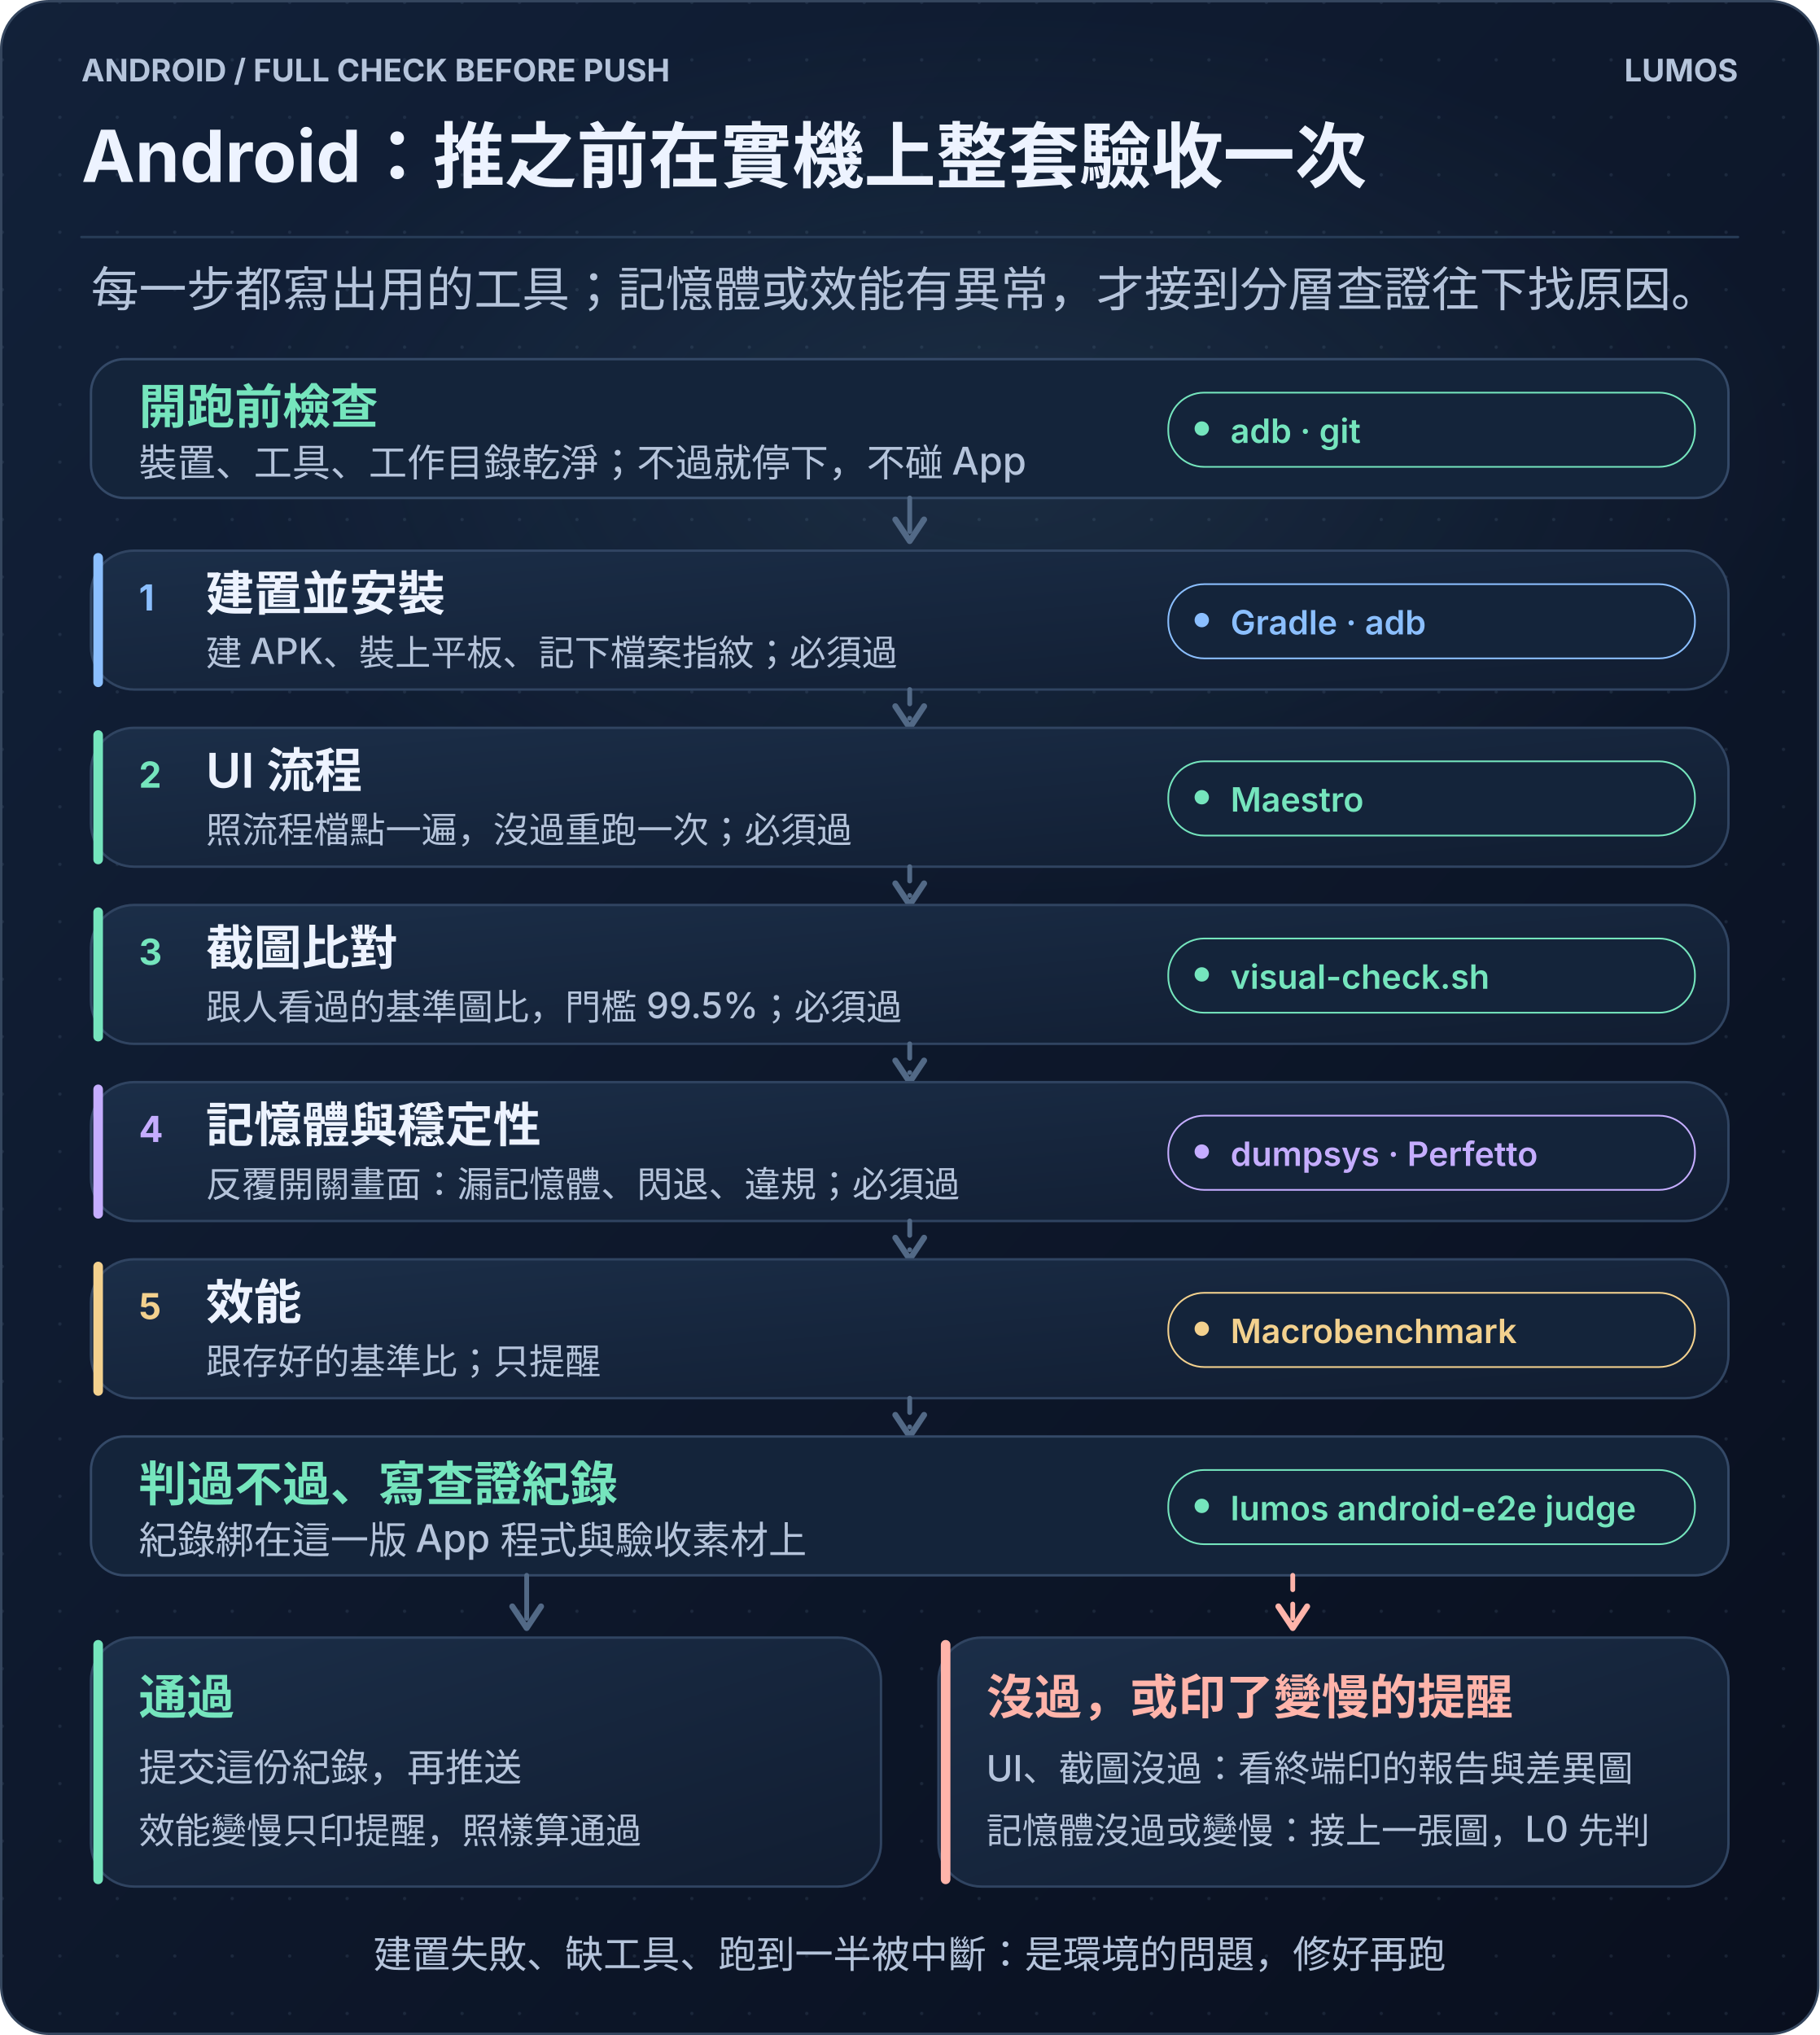
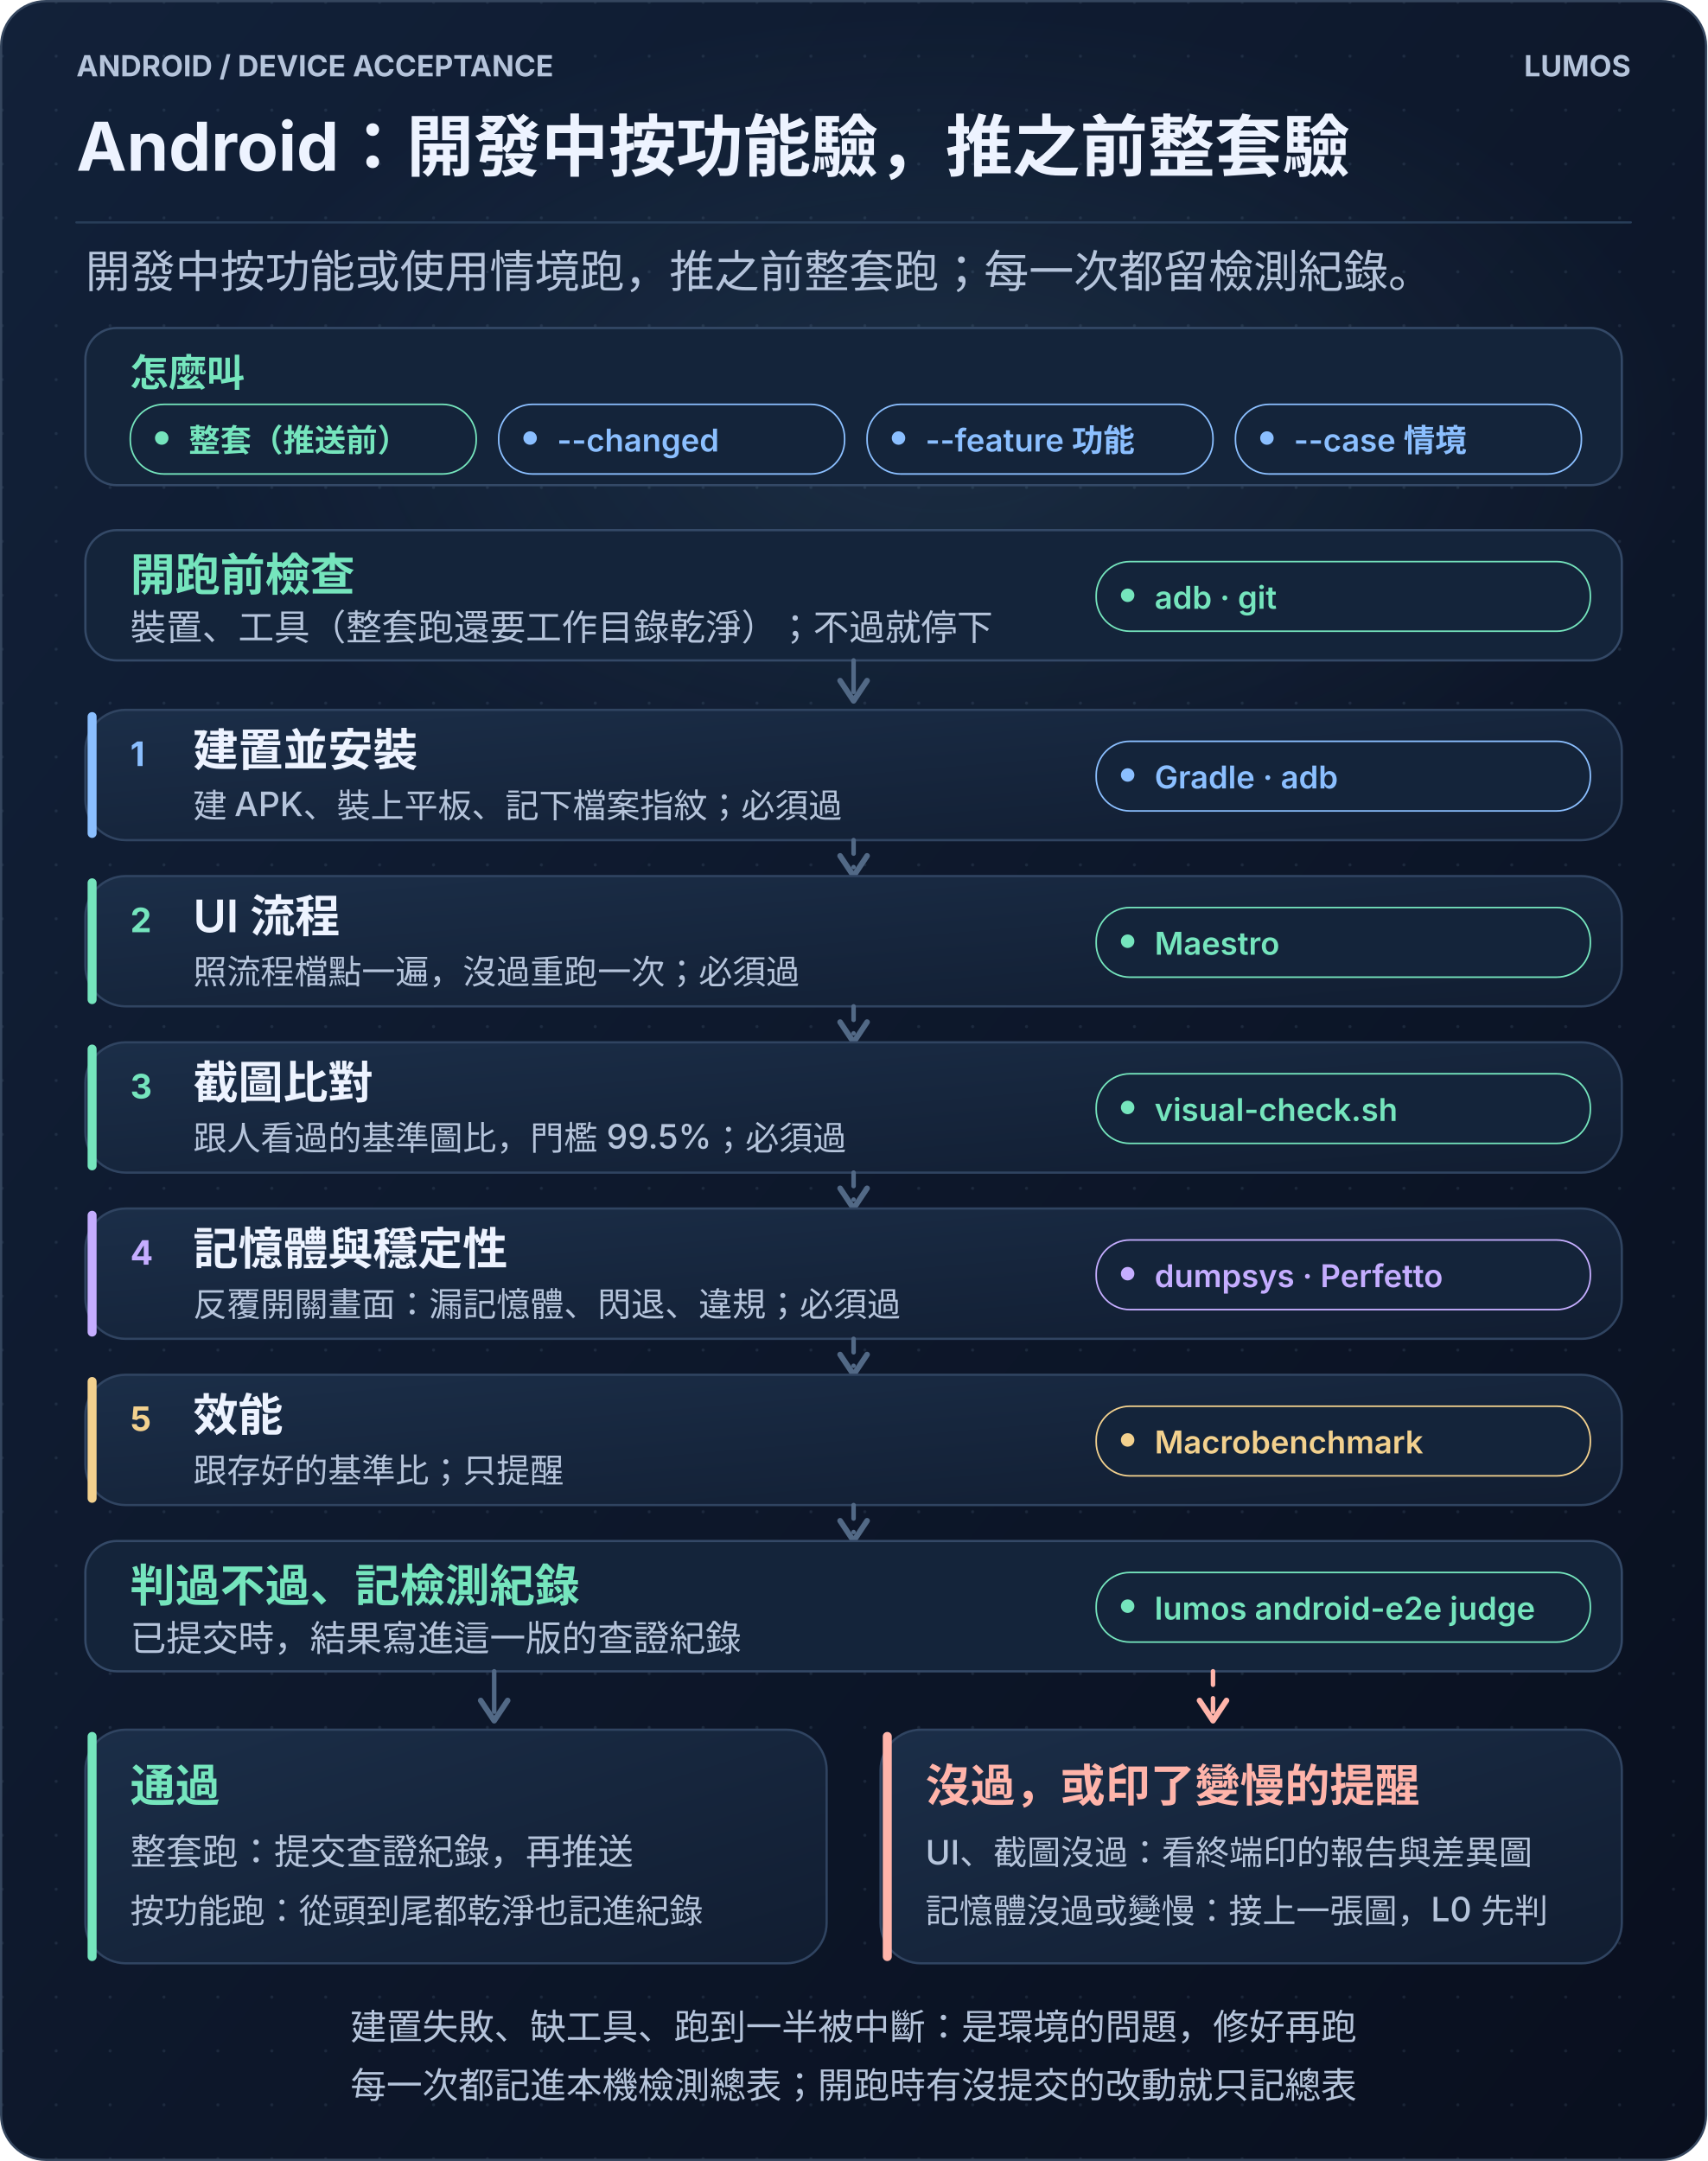
- <svg xmlns="http://www.w3.org/2000/svg" width="760" height="850" viewBox="0 0 760 850" role="img" aria-labelledby="title desc">
+ <svg xmlns="http://www.w3.org/2000/svg" width="760" height="962" viewBox="0 0 760 962" role="img" aria-labelledby="title desc">
  <defs>
    <linearGradient id="bg" x1="0" y1="0" x2="1" y2="1">
      <stop stop-color="#122139" />
      <stop offset="1" stop-color="#090f1e" />
    </linearGradient>
    <linearGradient id="panel" x1="0" y1="0" x2="1" y2="1">
      <stop stop-color="#1b2e48" />
      <stop offset="1" stop-color="#111d31" />
    </linearGradient>
    <radialGradient id="halo">
      <stop stop-color="#73b8d7" stop-opacity=".12" />
      <stop offset="1" stop-color="#73b8d7" stop-opacity="0" />
    </radialGradient>
    <pattern id="grid" width="24" height="24" patternUnits="userSpaceOnUse">
      <circle cx="1" cy="1" r=".7" fill="#718da9" opacity=".15" />
    </pattern>
  </defs>
-   <rect x=".5" y=".5" width="759" height="849" rx="20" fill="url(#bg)" stroke="#35465e" />
-   <rect x="1" y="1" width="758" height="848" rx="20" fill="url(#grid)" />
+   <rect x=".5" y=".5" width="759" height="961" rx="20" fill="url(#bg)" stroke="#35465e" />
+   <rect x="1" y="1" width="758" height="960" rx="20" fill="url(#grid)" />
  <ellipse cx="420" cy="190" rx="335" ry="185" fill="url(#halo)" />
  <g font-family="Inter, 'PingFang TC', 'Noto Sans TC', 'Microsoft JhengHei', system-ui, sans-serif">
-     <text x="34" y="34" font-size="13" fill="#b5c4db" text-anchor="start" font-weight="650">ANDROID / FULL CHECK BEFORE PUSH</text>
-     <text x="34" y="76" font-size="30" fill="#edf3ff" text-anchor="start" font-weight="650">Android：推之前在實機上整套驗收一次</text>
+     <text x="34" y="34" font-size="13" fill="#b5c4db" text-anchor="start" font-weight="650">ANDROID / DEVICE ACCEPTANCE</text>
+     <text x="34" y="76" font-size="30" fill="#edf3ff" text-anchor="start" font-weight="650">Android：開發中按功能驗，推之前整套驗</text>
    <path d="M34 99H726" fill="none" stroke="#283d58" stroke-width="1" stroke-linecap="round" stroke-linejoin="round" />
    <text x="726" y="34" font-size="13" fill="#b5c4db" text-anchor="end" font-weight="650">LUMOS</text>
-     <text x="38" y="128" font-size="20" fill="#b5c4db" text-anchor="start" font-weight="450">每一步都寫出用的工具；記憶體或效能有異常，才接到分層查證往下找原因。</text>
-     <g data-kind="android-e2e-preflight">
-       <rect x="38" y="150" width="684" height="58" rx="14" fill="#14243a" stroke="#344967" stroke-width="1" />
-       <text x="58" y="177" font-size="20" fill="#75e5bd" text-anchor="start" font-weight="650">開跑前檢查</text>
-       <text x="58" y="199" font-size="16" fill="#b5c4db" text-anchor="start" font-weight="450">裝置、工具、工作目錄乾淨；不過就停下，不碰 App</text>
-       <rect x="488" y="164" width="220" height="31" rx="15" fill="#14243a" stroke="#75e5bd" stroke-width="0.7" />
-       <circle cx="502" cy="179" r="3" fill="#75e5bd" stroke="none" stroke-width="1" />
-       <text x="514" y="185" font-size="14" fill="#75e5bd" text-anchor="start" font-weight="600">adb · git</text>
+     <text x="38" y="128" font-size="20" fill="#b5c4db" text-anchor="start" font-weight="450">開發中按功能或使用情境跑，推之前整套跑；每一次都留檢測紀錄。</text>
+     <g data-kind="android-e2e-invoke">
+       <rect x="38" y="146" width="684" height="70" rx="14" fill="#14243a" stroke="#344967" stroke-width="1" />
+       <text x="58" y="172" font-size="17" fill="#75e5bd" text-anchor="start" font-weight="650">怎麼叫</text>
+       <rect x="58" y="180" width="154" height="31" rx="15" fill="#14243a" stroke="#75e5bd" stroke-width="0.7" />
+       <circle cx="72" cy="195" r="3" fill="#75e5bd" stroke="none" stroke-width="1" />
+       <text x="84" y="201" font-size="14" fill="#75e5bd" text-anchor="start" font-weight="600">整套（推送前）</text>
+       <rect x="222" y="180" width="154" height="31" rx="15" fill="#14243a" stroke="#8bbfff" stroke-width="0.7" />
+       <circle cx="236" cy="195" r="3" fill="#8bbfff" stroke="none" stroke-width="1" />
+       <text x="248" y="201" font-size="14" fill="#8bbfff" text-anchor="start" font-weight="600">--changed</text>
+       <rect x="386" y="180" width="154" height="31" rx="15" fill="#14243a" stroke="#8bbfff" stroke-width="0.7" />
+       <circle cx="400" cy="195" r="3" fill="#8bbfff" stroke="none" stroke-width="1" />
+       <text x="412" y="201" font-size="14" fill="#8bbfff" text-anchor="start" font-weight="600">--feature 功能</text>
+       <rect x="550" y="180" width="154" height="31" rx="15" fill="#14243a" stroke="#8bbfff" stroke-width="0.7" />
+       <circle cx="564" cy="195" r="3" fill="#8bbfff" stroke="none" stroke-width="1" />
+       <text x="576" y="201" font-size="14" fill="#8bbfff" text-anchor="start" font-weight="600">--case 情境</text>
    </g>
-     <path d="M380 208V222" fill="none" stroke="#526986" stroke-width="2" stroke-linecap="round" stroke-linejoin="round" />
-     <polyline points="374,217 380,226 386,217" fill="none" stroke="#526986" stroke-width="2.5" stroke-linecap="round" stroke-linejoin="round" />
-     <g data-kind="android-e2e-step" data-step="1">
-       <rect x="38" y="230" width="684" height="58" rx="18" fill="url(#panel)" stroke="#304461" stroke-width="1" />
-       <rect x="39" y="231" width="4" height="56" rx="2" fill="#8bbfff" stroke="none" stroke-width="1" />
-       <text x="58" y="255" font-size="15" fill="#8bbfff" text-anchor="start" font-weight="700">1</text>
-       <text x="86" y="255" font-size="20" fill="#edf3ff" text-anchor="start" font-weight="600">建置並安裝</text>
-       <text x="86" y="278" font-size="15" fill="#b5c4db" text-anchor="start" font-weight="450">建 APK、裝上平板、記下檔案指紋；必須過</text>
-       <rect x="488" y="244" width="220" height="31" rx="15" fill="#14243a" stroke="#8bbfff" stroke-width="0.7" />
-       <circle cx="502" cy="259" r="3" fill="#8bbfff" stroke="none" stroke-width="1" />
-       <text x="514" y="265" font-size="14" fill="#8bbfff" text-anchor="start" font-weight="600">Gradle · adb</text>
+     <g transform="translate(0,86)">
+       <g data-kind="android-e2e-preflight">
+         <rect x="38" y="150" width="684" height="58" rx="14" fill="#14243a" stroke="#344967" stroke-width="1" />
+         <text x="58" y="177" font-size="20" fill="#75e5bd" text-anchor="start" font-weight="650">開跑前檢查</text>
+         <text x="58" y="199" font-size="16" fill="#b5c4db" text-anchor="start" font-weight="450">裝置、工具（整套跑還要工作目錄乾淨）；不過就停下</text>
+         <rect x="488" y="164" width="220" height="31" rx="15" fill="#14243a" stroke="#75e5bd" stroke-width="0.7" />
+         <circle cx="502" cy="179" r="3" fill="#75e5bd" stroke="none" stroke-width="1" />
+         <text x="514" y="185" font-size="14" fill="#75e5bd" text-anchor="start" font-weight="600">adb · git</text>
+       </g>
+       <path d="M380 208V222" fill="none" stroke="#526986" stroke-width="2" stroke-linecap="round" stroke-linejoin="round" />
+       <polyline points="374,217 380,226 386,217" fill="none" stroke="#526986" stroke-width="2.5" stroke-linecap="round" stroke-linejoin="round" />
+       <g data-kind="android-e2e-step" data-step="1">
+         <rect x="38" y="230" width="684" height="58" rx="18" fill="url(#panel)" stroke="#304461" stroke-width="1" />
+         <rect x="39" y="231" width="4" height="56" rx="2" fill="#8bbfff" stroke="none" stroke-width="1" />
+         <text x="58" y="255" font-size="15" fill="#8bbfff" text-anchor="start" font-weight="700">1</text>
+         <text x="86" y="255" font-size="20" fill="#edf3ff" text-anchor="start" font-weight="600">建置並安裝</text>
+         <text x="86" y="278" font-size="15" fill="#b5c4db" text-anchor="start" font-weight="450">建 APK、裝上平板、記下檔案指紋；必須過</text>
+         <rect x="488" y="244" width="220" height="31" rx="15" fill="#14243a" stroke="#8bbfff" stroke-width="0.7" />
+         <circle cx="502" cy="259" r="3" fill="#8bbfff" stroke="none" stroke-width="1" />
+         <text x="514" y="265" font-size="14" fill="#8bbfff" text-anchor="start" font-weight="600">Gradle · adb</text>
+       </g>
+       <path d="M380 288V300" fill="none" stroke="#526986" stroke-width="2" stroke-linecap="round" stroke-linejoin="round" stroke-dasharray="6 6">
+         <animate attributeName="stroke-dashoffset" values="0;-40" dur="2s" repeatCount="indefinite" />
+       </path>
+       <polyline points="374,295 380,304 386,295" fill="none" stroke="#526986" stroke-width="2.5" stroke-linecap="round" stroke-linejoin="round" />
+       <g data-kind="android-e2e-step" data-step="2">
+         <rect x="38" y="304" width="684" height="58" rx="18" fill="url(#panel)" stroke="#304461" stroke-width="1" />
+         <rect x="39" y="305" width="4" height="56" rx="2" fill="#75e5bd" stroke="none" stroke-width="1" />
+         <text x="58" y="329" font-size="15" fill="#75e5bd" text-anchor="start" font-weight="700">2</text>
+         <text x="86" y="329" font-size="20" fill="#edf3ff" text-anchor="start" font-weight="600">UI 流程</text>
+         <text x="86" y="352" font-size="15" fill="#b5c4db" text-anchor="start" font-weight="450">照流程檔點一遍，沒過重跑一次；必須過</text>
+         <rect x="488" y="318" width="220" height="31" rx="15" fill="#14243a" stroke="#75e5bd" stroke-width="0.7" />
+         <circle cx="502" cy="333" r="3" fill="#75e5bd" stroke="none" stroke-width="1" />
+         <text x="514" y="339" font-size="14" fill="#75e5bd" text-anchor="start" font-weight="600">Maestro</text>
+       </g>
+       <path d="M380 362V374" fill="none" stroke="#526986" stroke-width="2" stroke-linecap="round" stroke-linejoin="round" stroke-dasharray="6 6">
+         <animate attributeName="stroke-dashoffset" values="0;-40" dur="2s" repeatCount="indefinite" />
+       </path>
+       <polyline points="374,369 380,378 386,369" fill="none" stroke="#526986" stroke-width="2.5" stroke-linecap="round" stroke-linejoin="round" />
+       <g data-kind="android-e2e-step" data-step="3">
+         <rect x="38" y="378" width="684" height="58" rx="18" fill="url(#panel)" stroke="#304461" stroke-width="1" />
+         <rect x="39" y="379" width="4" height="56" rx="2" fill="#75e5bd" stroke="none" stroke-width="1" />
+         <text x="58" y="403" font-size="15" fill="#75e5bd" text-anchor="start" font-weight="700">3</text>
+         <text x="86" y="403" font-size="20" fill="#edf3ff" text-anchor="start" font-weight="600">截圖比對</text>
+         <text x="86" y="426" font-size="15" fill="#b5c4db" text-anchor="start" font-weight="450">跟人看過的基準圖比，門檻 99.5%；必須過</text>
+         <rect x="488" y="392" width="220" height="31" rx="15" fill="#14243a" stroke="#75e5bd" stroke-width="0.7" />
+         <circle cx="502" cy="407" r="3" fill="#75e5bd" stroke="none" stroke-width="1" />
+         <text x="514" y="413" font-size="14" fill="#75e5bd" text-anchor="start" font-weight="600">visual-check.sh</text>
+       </g>
+       <path d="M380 436V448" fill="none" stroke="#526986" stroke-width="2" stroke-linecap="round" stroke-linejoin="round" stroke-dasharray="6 6">
+         <animate attributeName="stroke-dashoffset" values="0;-40" dur="2s" repeatCount="indefinite" />
+       </path>
+       <polyline points="374,443 380,452 386,443" fill="none" stroke="#526986" stroke-width="2.5" stroke-linecap="round" stroke-linejoin="round" />
+       <g data-kind="android-e2e-step" data-step="4">
+         <rect x="38" y="452" width="684" height="58" rx="18" fill="url(#panel)" stroke="#304461" stroke-width="1" />
+         <rect x="39" y="453" width="4" height="56" rx="2" fill="#c5adff" stroke="none" stroke-width="1" />
+         <text x="58" y="477" font-size="15" fill="#c5adff" text-anchor="start" font-weight="700">4</text>
+         <text x="86" y="477" font-size="20" fill="#edf3ff" text-anchor="start" font-weight="600">記憶體與穩定性</text>
+         <text x="86" y="500" font-size="15" fill="#b5c4db" text-anchor="start" font-weight="450">反覆開關畫面：漏記憶體、閃退、違規；必須過</text>
+         <rect x="488" y="466" width="220" height="31" rx="15" fill="#14243a" stroke="#c5adff" stroke-width="0.7" />
+         <circle cx="502" cy="481" r="3" fill="#c5adff" stroke="none" stroke-width="1" />
+         <text x="514" y="487" font-size="14" fill="#c5adff" text-anchor="start" font-weight="600">dumpsys · Perfetto</text>
+       </g>
+       <path d="M380 510V522" fill="none" stroke="#526986" stroke-width="2" stroke-linecap="round" stroke-linejoin="round" stroke-dasharray="6 6">
+         <animate attributeName="stroke-dashoffset" values="0;-40" dur="2s" repeatCount="indefinite" />
+       </path>
+       <polyline points="374,517 380,526 386,517" fill="none" stroke="#526986" stroke-width="2.5" stroke-linecap="round" stroke-linejoin="round" />
+       <g data-kind="android-e2e-step" data-step="5">
+         <rect x="38" y="526" width="684" height="58" rx="18" fill="url(#panel)" stroke="#304461" stroke-width="1" />
+         <rect x="39" y="527" width="4" height="56" rx="2" fill="#f3d18e" stroke="none" stroke-width="1" />
+         <text x="58" y="551" font-size="15" fill="#f3d18e" text-anchor="start" font-weight="700">5</text>
+         <text x="86" y="551" font-size="20" fill="#edf3ff" text-anchor="start" font-weight="600">效能</text>
+         <text x="86" y="574" font-size="15" fill="#b5c4db" text-anchor="start" font-weight="450">跟存好的基準比；只提醒</text>
+         <rect x="488" y="540" width="220" height="31" rx="15" fill="#14243a" stroke="#f3d18e" stroke-width="0.7" />
+         <circle cx="502" cy="555" r="3" fill="#f3d18e" stroke="none" stroke-width="1" />
+         <text x="514" y="561" font-size="14" fill="#f3d18e" text-anchor="start" font-weight="600">Macrobenchmark</text>
+       </g>
+       <path d="M380 584V596" fill="none" stroke="#526986" stroke-width="2" stroke-linecap="round" stroke-linejoin="round" stroke-dasharray="6 6">
+         <animate attributeName="stroke-dashoffset" values="0;-40" dur="2s" repeatCount="indefinite" />
+       </path>
+       <polyline points="374,591 380,600 386,591" fill="none" stroke="#526986" stroke-width="2.5" stroke-linecap="round" stroke-linejoin="round" />
+       <g data-kind="android-e2e-judge">
+         <rect x="38" y="600" width="684" height="58" rx="14" fill="#14243a" stroke="#344967" stroke-width="1" />
+         <text x="58" y="627" font-size="20" fill="#75e5bd" text-anchor="start" font-weight="650">判過不過、記檢測紀錄</text>
+         <text x="58" y="649" font-size="16" fill="#b5c4db" text-anchor="start" font-weight="450">已提交時，結果寫進這一版的查證紀錄</text>
+         <rect x="488" y="614" width="220" height="31" rx="15" fill="#14243a" stroke="#75e5bd" stroke-width="0.7" />
+         <circle cx="502" cy="629" r="3" fill="#75e5bd" stroke="none" stroke-width="1" />
+         <text x="514" y="635" font-size="14" fill="#75e5bd" text-anchor="start" font-weight="600">lumos android-e2e judge</text>
+       </g>
+       <path d="M220 658V676" fill="none" stroke="#526986" stroke-width="2" stroke-linecap="round" stroke-linejoin="round" />
+       <polyline points="214,671 220,680 226,671" fill="none" stroke="#526986" stroke-width="2.5" stroke-linecap="round" stroke-linejoin="round" />
+       <path d="M540 658V676" fill="none" stroke="#ffb4aa" stroke-width="2" stroke-linecap="round" stroke-linejoin="round" stroke-dasharray="6 6">
+         <animate attributeName="stroke-dashoffset" values="0;-40" dur="2s" repeatCount="indefinite" />
+       </path>
+       <polyline points="534,671 540,680 546,671" fill="none" stroke="#ffb4aa" stroke-width="2.5" stroke-linecap="round" stroke-linejoin="round" />
+       <g data-kind="android-e2e-outcome" data-outcome="pass">
+         <rect x="38" y="684" width="330" height="104" rx="18" fill="url(#panel)" stroke="#304461" stroke-width="1" />
+         <rect x="39" y="685" width="4" height="102" rx="2" fill="#75e5bd" stroke="none" stroke-width="1" />
+         <text x="58" y="716" font-size="20" fill="#75e5bd" text-anchor="start" font-weight="650">通過</text>
+         <text x="58" y="744" font-size="16" fill="#b5c4db" text-anchor="start" font-weight="450">整套跑：提交查證紀錄，再推送</text>
+         <text x="58" y="770" font-size="15" fill="#b5c4db" text-anchor="start" font-weight="450">按功能跑：從頭到尾都乾淨也記進紀錄</text>
+       </g>
+       <g data-kind="android-e2e-outcome" data-outcome="dig">
+         <rect x="392" y="684" width="330" height="104" rx="18" fill="url(#panel)" stroke="#304461" stroke-width="1" />
+         <rect x="393" y="685" width="4" height="102" rx="2" fill="#ffb4aa" stroke="none" stroke-width="1" />
+         <text x="412" y="716" font-size="20" fill="#ffb4aa" text-anchor="start" font-weight="650">沒過，或印了變慢的提醒</text>
+         <text x="412" y="744" font-size="15" fill="#b5c4db" text-anchor="start" font-weight="450">UI、截圖沒過：看終端印的報告與差異圖</text>
+         <text x="412" y="770" font-size="15" fill="#b5c4db" text-anchor="start" font-weight="450">記憶體沒過或變慢：接上一張圖，L0 先判</text>
+       </g>
+       <text x="380" y="822" font-size="16" fill="#b5c4db" text-anchor="middle" font-weight="450">建置失敗、缺工具、跑到一半被中斷：是環境的問題，修好再跑</text>
+       <text x="380" y="848" font-size="16" fill="#b5c4db" text-anchor="middle" font-weight="450">每一次都記進本機檢測總表；開跑時有沒提交的改動就只記總表</text>
    </g>
-     <path d="M380 288V300" fill="none" stroke="#526986" stroke-width="2" stroke-linecap="round" stroke-linejoin="round" stroke-dasharray="6 6">
-       <animate attributeName="stroke-dashoffset" values="0;-40" dur="2s" repeatCount="indefinite" />
-     </path>
-     <polyline points="374,295 380,304 386,295" fill="none" stroke="#526986" stroke-width="2.5" stroke-linecap="round" stroke-linejoin="round" />
-     <g data-kind="android-e2e-step" data-step="2">
-       <rect x="38" y="304" width="684" height="58" rx="18" fill="url(#panel)" stroke="#304461" stroke-width="1" />
-       <rect x="39" y="305" width="4" height="56" rx="2" fill="#75e5bd" stroke="none" stroke-width="1" />
-       <text x="58" y="329" font-size="15" fill="#75e5bd" text-anchor="start" font-weight="700">2</text>
-       <text x="86" y="329" font-size="20" fill="#edf3ff" text-anchor="start" font-weight="600">UI 流程</text>
-       <text x="86" y="352" font-size="15" fill="#b5c4db" text-anchor="start" font-weight="450">照流程檔點一遍，沒過重跑一次；必須過</text>
-       <rect x="488" y="318" width="220" height="31" rx="15" fill="#14243a" stroke="#75e5bd" stroke-width="0.7" />
-       <circle cx="502" cy="333" r="3" fill="#75e5bd" stroke="none" stroke-width="1" />
-       <text x="514" y="339" font-size="14" fill="#75e5bd" text-anchor="start" font-weight="600">Maestro</text>
-     </g>
-     <path d="M380 362V374" fill="none" stroke="#526986" stroke-width="2" stroke-linecap="round" stroke-linejoin="round" stroke-dasharray="6 6">
-       <animate attributeName="stroke-dashoffset" values="0;-40" dur="2s" repeatCount="indefinite" />
-     </path>
-     <polyline points="374,369 380,378 386,369" fill="none" stroke="#526986" stroke-width="2.5" stroke-linecap="round" stroke-linejoin="round" />
-     <g data-kind="android-e2e-step" data-step="3">
-       <rect x="38" y="378" width="684" height="58" rx="18" fill="url(#panel)" stroke="#304461" stroke-width="1" />
-       <rect x="39" y="379" width="4" height="56" rx="2" fill="#75e5bd" stroke="none" stroke-width="1" />
-       <text x="58" y="403" font-size="15" fill="#75e5bd" text-anchor="start" font-weight="700">3</text>
-       <text x="86" y="403" font-size="20" fill="#edf3ff" text-anchor="start" font-weight="600">截圖比對</text>
-       <text x="86" y="426" font-size="15" fill="#b5c4db" text-anchor="start" font-weight="450">跟人看過的基準圖比，門檻 99.5%；必須過</text>
-       <rect x="488" y="392" width="220" height="31" rx="15" fill="#14243a" stroke="#75e5bd" stroke-width="0.7" />
-       <circle cx="502" cy="407" r="3" fill="#75e5bd" stroke="none" stroke-width="1" />
-       <text x="514" y="413" font-size="14" fill="#75e5bd" text-anchor="start" font-weight="600">visual-check.sh</text>
-     </g>
-     <path d="M380 436V448" fill="none" stroke="#526986" stroke-width="2" stroke-linecap="round" stroke-linejoin="round" stroke-dasharray="6 6">
-       <animate attributeName="stroke-dashoffset" values="0;-40" dur="2s" repeatCount="indefinite" />
-     </path>
-     <polyline points="374,443 380,452 386,443" fill="none" stroke="#526986" stroke-width="2.5" stroke-linecap="round" stroke-linejoin="round" />
-     <g data-kind="android-e2e-step" data-step="4">
-       <rect x="38" y="452" width="684" height="58" rx="18" fill="url(#panel)" stroke="#304461" stroke-width="1" />
-       <rect x="39" y="453" width="4" height="56" rx="2" fill="#c5adff" stroke="none" stroke-width="1" />
-       <text x="58" y="477" font-size="15" fill="#c5adff" text-anchor="start" font-weight="700">4</text>
-       <text x="86" y="477" font-size="20" fill="#edf3ff" text-anchor="start" font-weight="600">記憶體與穩定性</text>
-       <text x="86" y="500" font-size="15" fill="#b5c4db" text-anchor="start" font-weight="450">反覆開關畫面：漏記憶體、閃退、違規；必須過</text>
-       <rect x="488" y="466" width="220" height="31" rx="15" fill="#14243a" stroke="#c5adff" stroke-width="0.7" />
-       <circle cx="502" cy="481" r="3" fill="#c5adff" stroke="none" stroke-width="1" />
-       <text x="514" y="487" font-size="14" fill="#c5adff" text-anchor="start" font-weight="600">dumpsys · Perfetto</text>
-     </g>
-     <path d="M380 510V522" fill="none" stroke="#526986" stroke-width="2" stroke-linecap="round" stroke-linejoin="round" stroke-dasharray="6 6">
-       <animate attributeName="stroke-dashoffset" values="0;-40" dur="2s" repeatCount="indefinite" />
-     </path>
-     <polyline points="374,517 380,526 386,517" fill="none" stroke="#526986" stroke-width="2.5" stroke-linecap="round" stroke-linejoin="round" />
-     <g data-kind="android-e2e-step" data-step="5">
-       <rect x="38" y="526" width="684" height="58" rx="18" fill="url(#panel)" stroke="#304461" stroke-width="1" />
-       <rect x="39" y="527" width="4" height="56" rx="2" fill="#f3d18e" stroke="none" stroke-width="1" />
-       <text x="58" y="551" font-size="15" fill="#f3d18e" text-anchor="start" font-weight="700">5</text>
-       <text x="86" y="551" font-size="20" fill="#edf3ff" text-anchor="start" font-weight="600">效能</text>
-       <text x="86" y="574" font-size="15" fill="#b5c4db" text-anchor="start" font-weight="450">跟存好的基準比；只提醒</text>
-       <rect x="488" y="540" width="220" height="31" rx="15" fill="#14243a" stroke="#f3d18e" stroke-width="0.7" />
-       <circle cx="502" cy="555" r="3" fill="#f3d18e" stroke="none" stroke-width="1" />
-       <text x="514" y="561" font-size="14" fill="#f3d18e" text-anchor="start" font-weight="600">Macrobenchmark</text>
-     </g>
-     <path d="M380 584V596" fill="none" stroke="#526986" stroke-width="2" stroke-linecap="round" stroke-linejoin="round" stroke-dasharray="6 6">
-       <animate attributeName="stroke-dashoffset" values="0;-40" dur="2s" repeatCount="indefinite" />
-     </path>
-     <polyline points="374,591 380,600 386,591" fill="none" stroke="#526986" stroke-width="2.5" stroke-linecap="round" stroke-linejoin="round" />
-     <g data-kind="android-e2e-judge">
-       <rect x="38" y="600" width="684" height="58" rx="14" fill="#14243a" stroke="#344967" stroke-width="1" />
-       <text x="58" y="627" font-size="20" fill="#75e5bd" text-anchor="start" font-weight="650">判過不過、寫查證紀錄</text>
-       <text x="58" y="649" font-size="16" fill="#b5c4db" text-anchor="start" font-weight="450">紀錄綁在這一版 App 程式與驗收素材上</text>
-       <rect x="488" y="614" width="220" height="31" rx="15" fill="#14243a" stroke="#75e5bd" stroke-width="0.7" />
-       <circle cx="502" cy="629" r="3" fill="#75e5bd" stroke="none" stroke-width="1" />
-       <text x="514" y="635" font-size="14" fill="#75e5bd" text-anchor="start" font-weight="600">lumos android-e2e judge</text>
-     </g>
-     <path d="M220 658V676" fill="none" stroke="#526986" stroke-width="2" stroke-linecap="round" stroke-linejoin="round" />
-     <polyline points="214,671 220,680 226,671" fill="none" stroke="#526986" stroke-width="2.5" stroke-linecap="round" stroke-linejoin="round" />
-     <path d="M540 658V676" fill="none" stroke="#ffb4aa" stroke-width="2" stroke-linecap="round" stroke-linejoin="round" stroke-dasharray="6 6">
-       <animate attributeName="stroke-dashoffset" values="0;-40" dur="2s" repeatCount="indefinite" />
-     </path>
-     <polyline points="534,671 540,680 546,671" fill="none" stroke="#ffb4aa" stroke-width="2.5" stroke-linecap="round" stroke-linejoin="round" />
-     <g data-kind="android-e2e-outcome" data-outcome="pass">
-       <rect x="38" y="684" width="330" height="104" rx="18" fill="url(#panel)" stroke="#304461" stroke-width="1" />
-       <rect x="39" y="685" width="4" height="102" rx="2" fill="#75e5bd" stroke="none" stroke-width="1" />
-       <text x="58" y="716" font-size="20" fill="#75e5bd" text-anchor="start" font-weight="650">通過</text>
-       <text x="58" y="744" font-size="16" fill="#b5c4db" text-anchor="start" font-weight="450">提交這份紀錄，再推送</text>
-       <text x="58" y="770" font-size="15" fill="#b5c4db" text-anchor="start" font-weight="450">效能變慢只印提醒，照樣算通過</text>
-     </g>
-     <g data-kind="android-e2e-outcome" data-outcome="dig">
-       <rect x="392" y="684" width="330" height="104" rx="18" fill="url(#panel)" stroke="#304461" stroke-width="1" />
-       <rect x="393" y="685" width="4" height="102" rx="2" fill="#ffb4aa" stroke="none" stroke-width="1" />
-       <text x="412" y="716" font-size="20" fill="#ffb4aa" text-anchor="start" font-weight="650">沒過，或印了變慢的提醒</text>
-       <text x="412" y="744" font-size="15" fill="#b5c4db" text-anchor="start" font-weight="450">UI、截圖沒過：看終端印的報告與差異圖</text>
-       <text x="412" y="770" font-size="15" fill="#b5c4db" text-anchor="start" font-weight="450">記憶體沒過或變慢：接上一張圖，L0 先判</text>
-     </g>
-     <text x="380" y="822" font-size="16" fill="#b5c4db" text-anchor="middle" font-weight="450">建置失敗、缺工具、跑到一半被中斷：是環境的問題，修好再跑</text>
  </g>
</svg>
